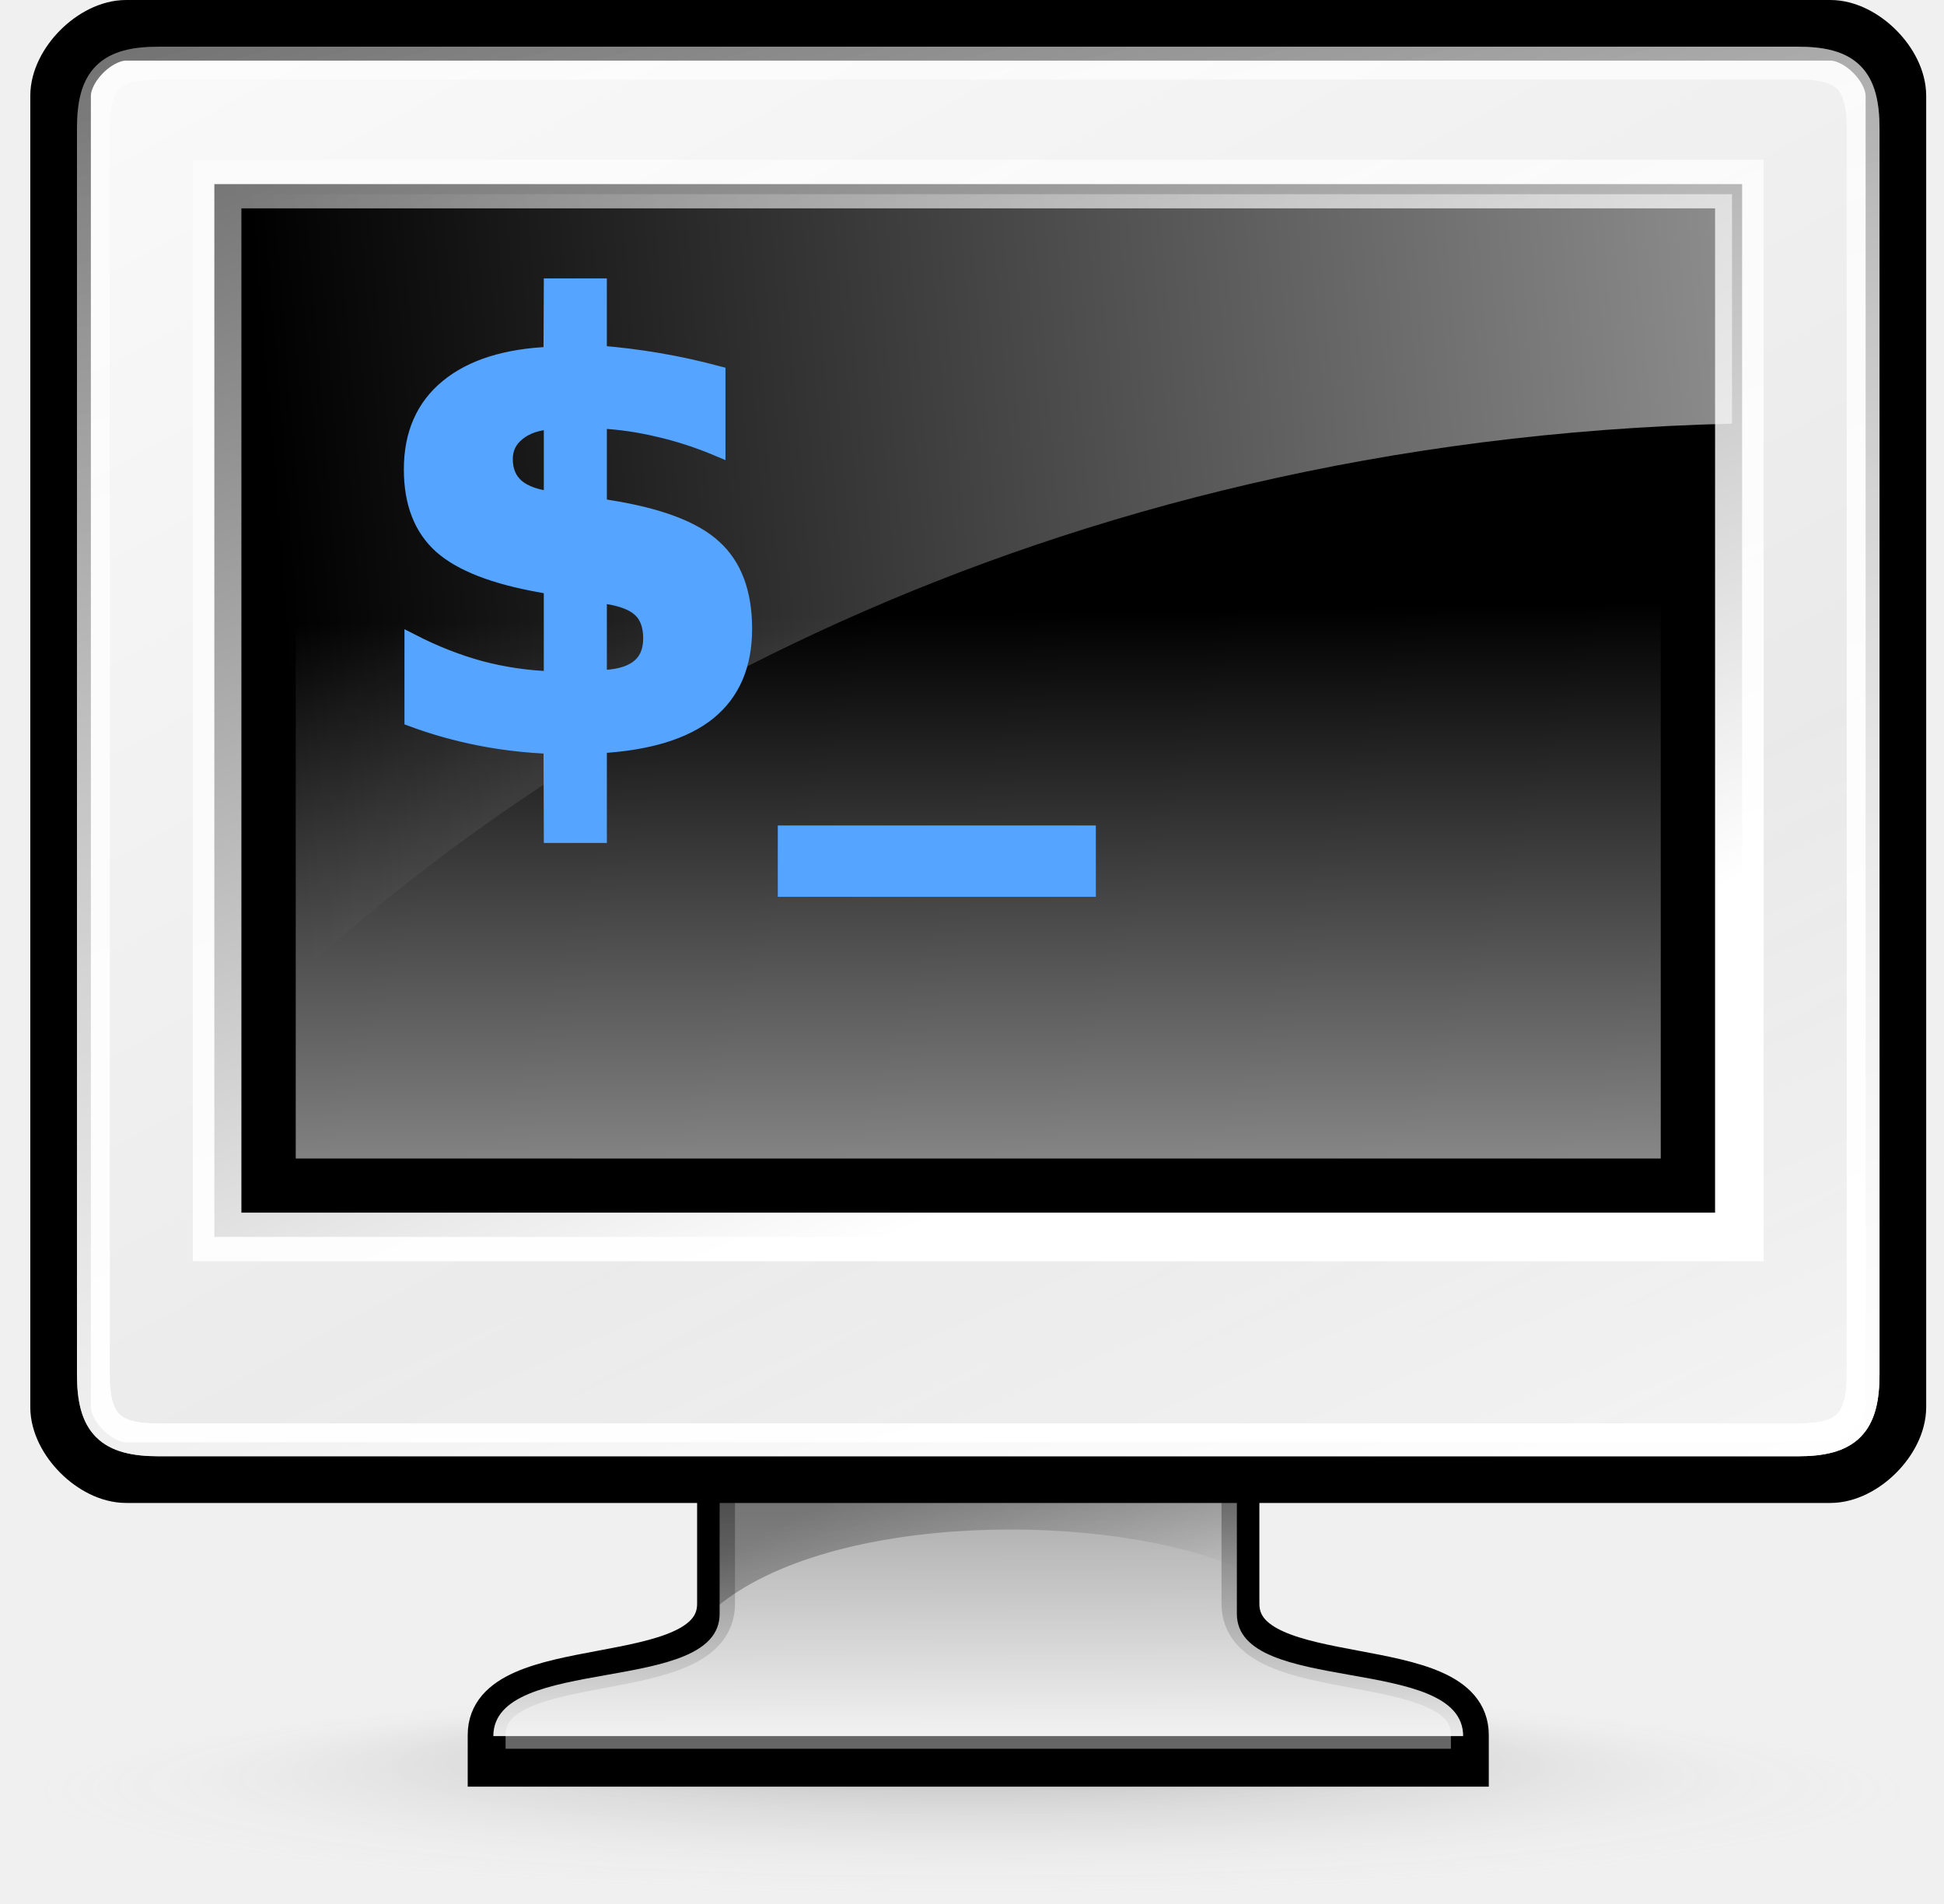
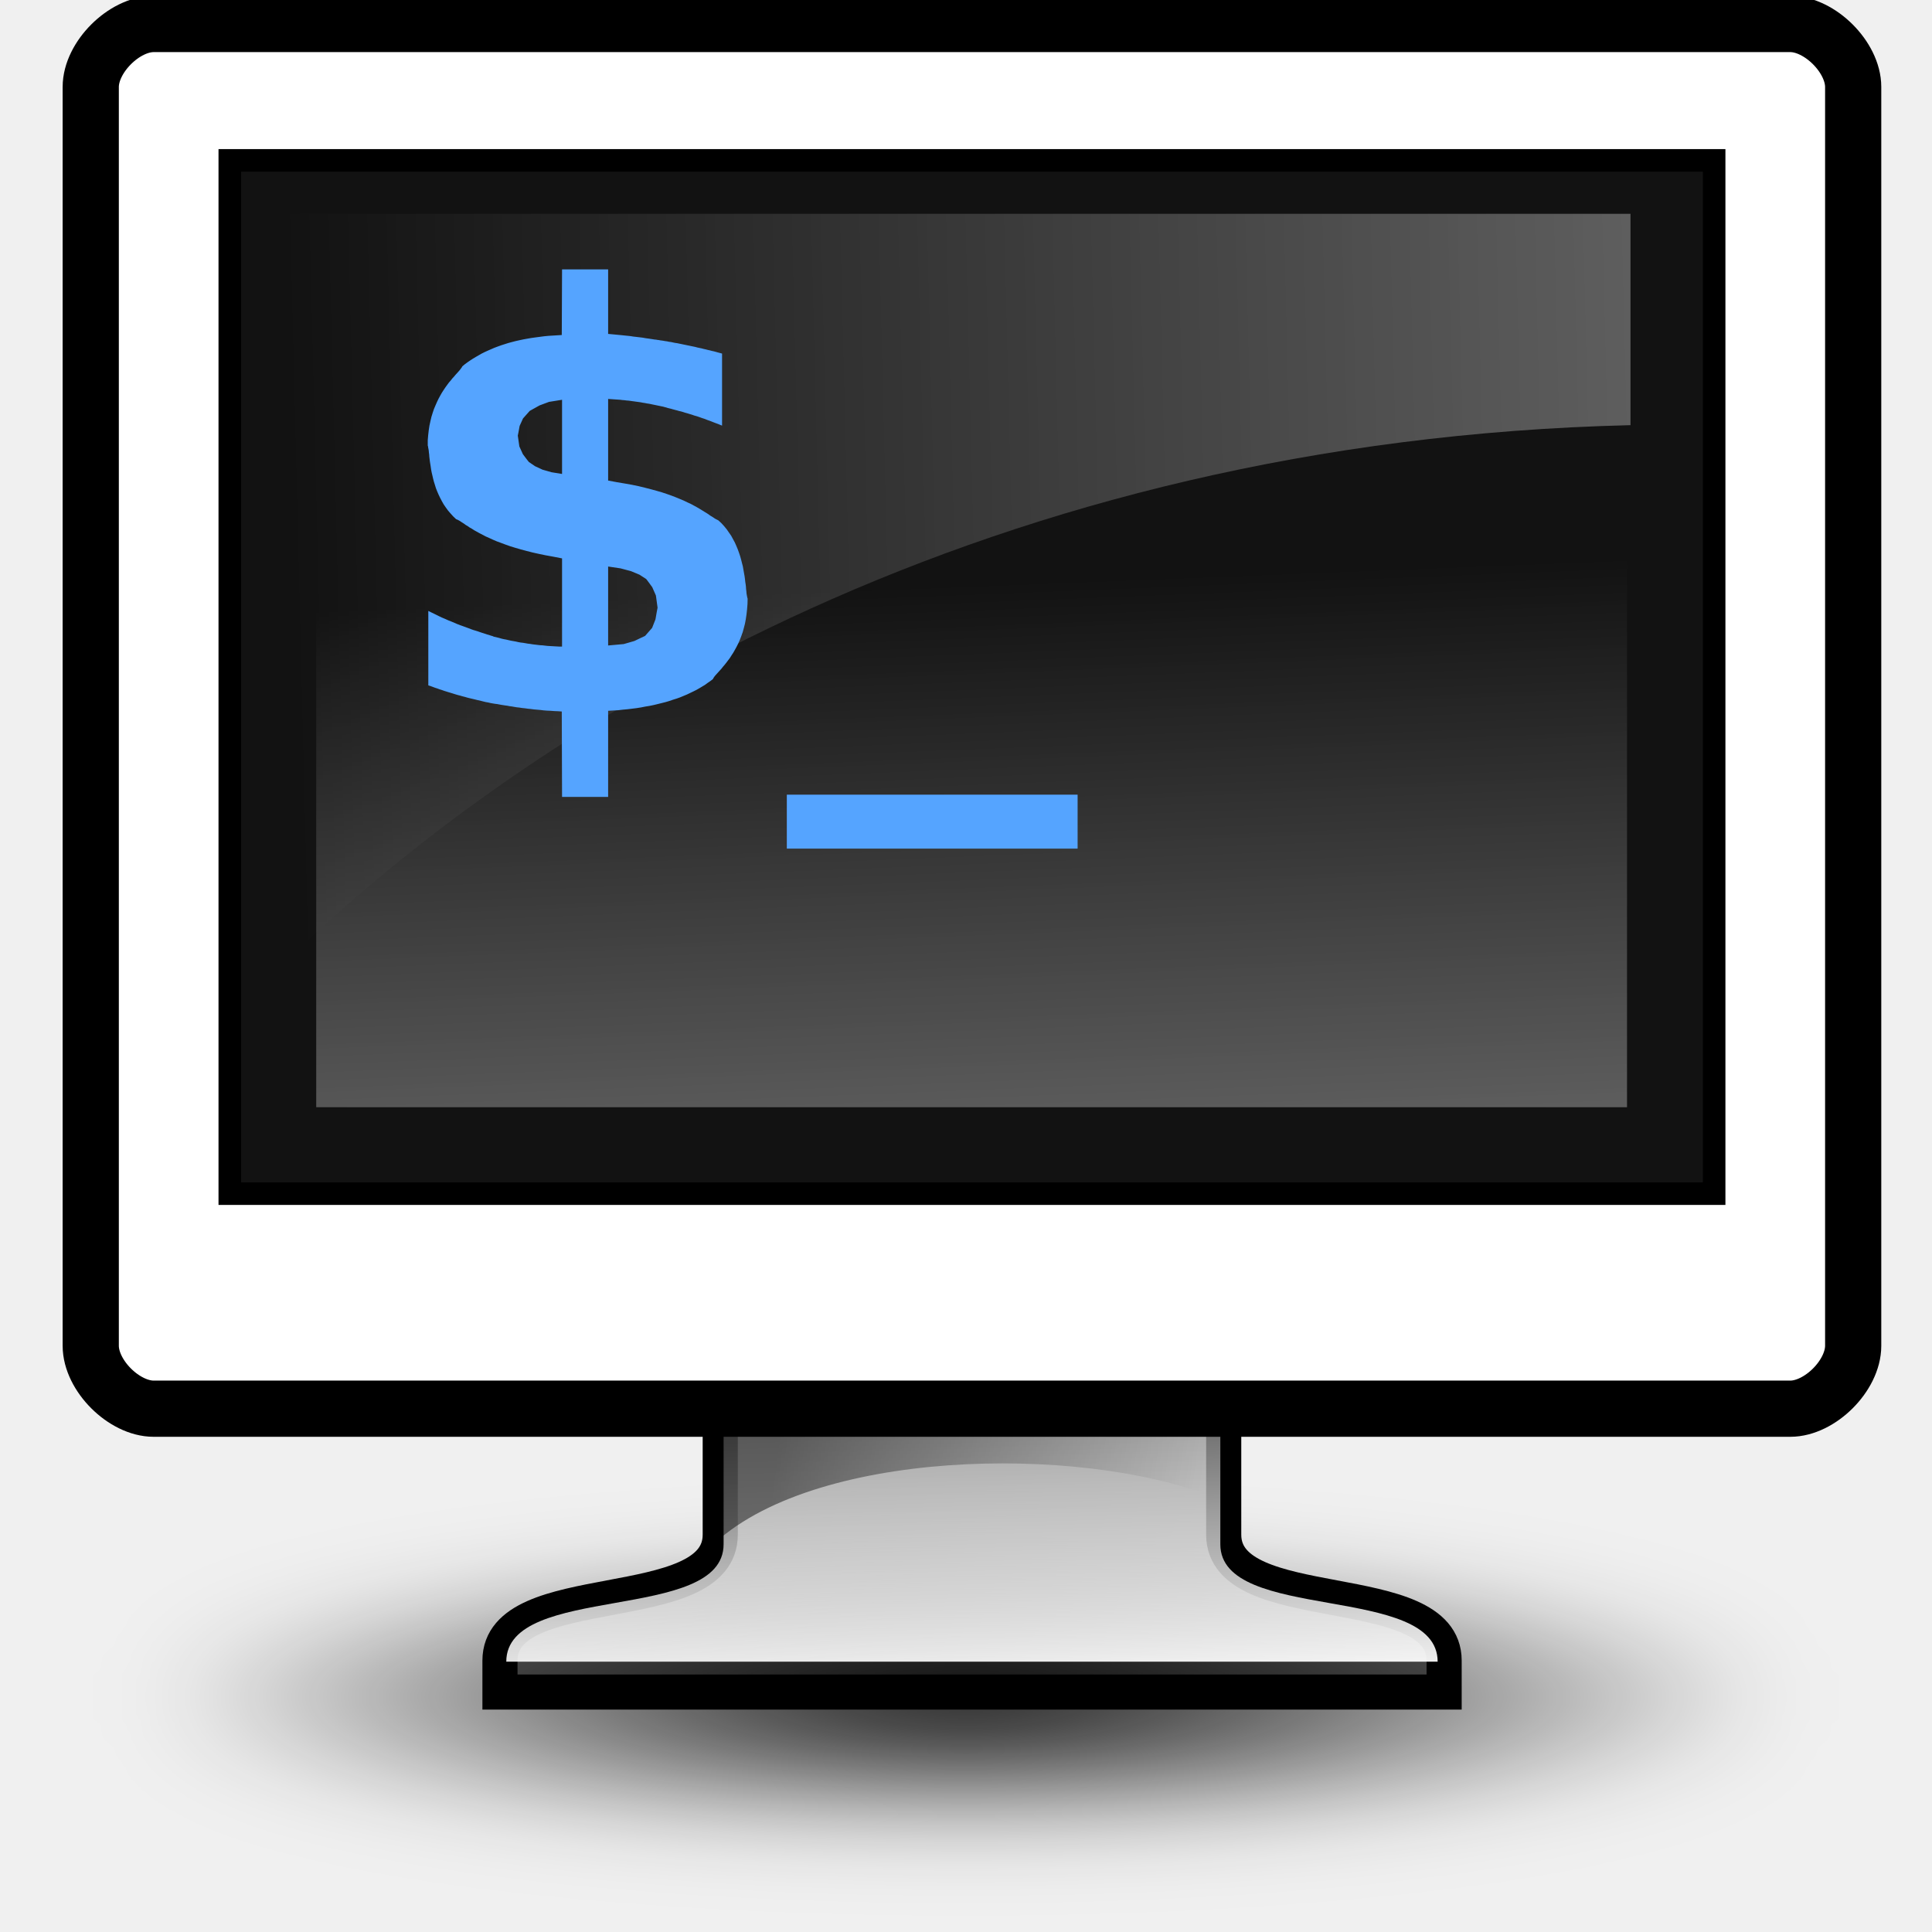
- <svg xmlns="http://www.w3.org/2000/svg" xmlns:xlink="http://www.w3.org/1999/xlink" version="1.0" x="00" y="00" width="128.354" height="125.633" id="Etiquette">
-   <defs id="Gradients">
-     <linearGradient id="linearGradient2341">
-       <stop style="stop-color:#ffffff;stop-opacity:0.157;" offset="0" id="stop2342" />
-       <stop style="stop-color:#ffffff;stop-opacity:1;" offset="1" id="stop2343" />
+ <svg xmlns="http://www.w3.org/2000/svg" xmlns:xlink="http://www.w3.org/1999/xlink" version="1.1" preserveAspectRatio="xMidYMid meet" viewBox="0 0 640 640" width="128" height="128" id="svg253">
+   <defs id="defs71">
+     <linearGradient id="linearGradient2134">
+       <stop style="stop-color:#000000;stop-opacity:1;" offset="0" id="stop2130" />
+       <stop style="stop-color:#000000;stop-opacity:0;" offset="1" id="stop2132" />
    </linearGradient>
-     <linearGradient xlink:href="#linearGradient2363" id="linearGradient3419" gradientUnits="userSpaceOnUse" gradientTransform="matrix(0.97891,0,0,0.76533,-4.655562,-10.98335)" x1="8.124" y1="-41.234" x2="81.071" y2="172.116" />
-     <linearGradient id="linearGradient2347">
-       <stop style="stop-color:#ffffff;stop-opacity:0;" offset="0" id="stop2348" />
-       <stop style="stop-color:#ffffff;stop-opacity:0.471;" offset="1" id="stop2349" />
+     <path d="m 132.89,122.56 c 0,4.11 -29.75,7.44 -66.45,7.44 C 29.75,130 0,126.67 0,122.56 c 0,-4.11 29.75,-7.44 66.44,-7.44 36.7,0 66.45,3.33 66.45,7.44 z" id="a5e2LuvcG" />
+     <radialGradient id="gradienta22eWXMZW" gradientUnits="userSpaceOnUse" cx="65.91" cy="117.91" r="4.68">
+       <stop style="stop-color: #000000;stop-opacity: 0.192" offset="0%" id="stop3" />
+       <stop style="stop-color: #000000;stop-opacity: 0.141" offset="34.211%" id="stop5" />
+       <stop style="stop-color: #ffffff;stop-opacity: 0" offset="100%" id="stop7" />
+     </radialGradient>
+     <path d="m 33.27,118.5 v 2.24 h 67.21 v -2.24 z" id="bkEGUvrKb" />
+     <linearGradient id="gradientapOm38mXm" gradientUnits="userSpaceOnUse" x1="33.27" y1="119.62" x2="100.48" y2="119.62">
+       <stop style="stop-color: #ffffff;stop-opacity: 0" offset="0%" id="stop11" />
+       <stop style="stop-color: #ffffff;stop-opacity: 1" offset="100%" id="stop13" />
    </linearGradient>
-     <linearGradient xlink:href="#linearGradient2347" id="linearGradient3415" gradientUnits="userSpaceOnUse" gradientTransform="matrix(1.043391,0,0,0.718032,-4.655562,-10.98335)" x1="89.696" y1="145.413" x2="89.696" y2="29.383" />
-     <linearGradient id="linearGradient2372">
-       <stop style="stop-color:#000000;stop-opacity:0.471;" offset="0" id="stop2373" />
-       <stop style="stop-color:#000000;stop-opacity:0;" offset="1" id="stop2374" />
+     <path d="m 48.95,100.57 c 0,5.38 0,8.37 0,8.97 0,6.02 -15.68,2.94 -15.68,8.96 0,0.15 0,0.89 0,2.24 h 67.21 c 0,-1.35 0,-2.09 0,-2.24 0,-6.02 -15.69,-2.94 -15.69,-8.96 0,-0.6 0,-3.59 0,-8.97 z" id="c1zZ2Sf0Hi" />
+     <path d="m 49.19,101.86 c 0,5.02 0,7.8 0,8.36 0,5.62 -15.47,2.74 -15.47,8.36 6.63,0 59.67,0 66.3,0 0,-5.62 -15.47,-2.74 -15.47,-8.36 0,-0.56 0,-3.34 0,-8.36 z" id="b1P55uX7H9" />
+     <linearGradient id="gradientb4xZ3cPKS4" gradientUnits="userSpaceOnUse" x1="73.55" y1="92.28" x2="74.33" y2="121.53">
+       <stop style="stop-color: #ffffff;stop-opacity: 0.157" offset="0%" id="stop18" />
+       <stop style="stop-color: #ffffff;stop-opacity: 1" offset="100%" id="stop20" />
    </linearGradient>
-     <linearGradient xlink:href="#linearGradient2372" id="linearGradient3413" gradientUnits="userSpaceOnUse" gradientTransform="matrix(2.138091,0,0,0.549583,-2e-5,-19.79842)" x1="23.875" y1="219.557" x2="37.456" y2="226.497" />
-     <linearGradient id="linearGradient2363">
-       <stop style="stop-color:#ffffff;stop-opacity:0;" offset="0" id="stop2364" />
-       <stop style="stop-color:#ffffff;stop-opacity:1;" offset="1" id="stop2365" />
+     <path d="m 48.95,100.57 c 0,5.53 0,8.6 0,9.22 7.84,-6.58 26.88,-6.58 35.84,-2.63 0,-0.44 0,-2.64 0,-6.59 z" id="c5iacGxfzN" />
+     <linearGradient id="gradientaaqJx69w7" gradientUnits="userSpaceOnUse" x1="52.85" y1="104.36" x2="82.92" y2="108.31">
+       <stop style="stop-color: #000000;stop-opacity: 0.471" offset="0%" id="stop24" />
+       <stop style="stop-color: #000000;stop-opacity: 0" offset="100%" id="stop26" />
    </linearGradient>
-     <linearGradient xlink:href="#linearGradient2363" id="linearGradient3412" gradientUnits="userSpaceOnUse" gradientTransform="matrix(4.740851,0,0,0.158028,-4.655562,-10.98335)" x1="7.759" y1="801.044" x2="21.452" y2="801.044" />
-     <linearGradient id="linearGradient3057">
-       <stop style="stop-color:#000000;stop-opacity:0.192;" offset="0" id="stop3058" />
-       <stop style="stop-color:#000000;stop-opacity:0.141;" offset="0.342" id="stop3059" />
-       <stop style="stop-color:#ffffff;stop-opacity:0;" offset="1" id="stop3060" />
+     <path d="m 49.56,98.32 c -0.21,3.11 0.44,9.22 -0.31,12.24 -0.9,2.89 -4.51,2.95 -6.96,3.8 -2.54,0.74 -5.39,1.16 -7.57,2.63 -1.33,1.21 -0.57,1.88 1.18,1.71 6.39,-0.03 57.56,-0.26 63.96,-0.29 0.45,-2.63 -1.87,-2.79 -4.29,-2.98 -3.17,-0.87 -6.53,-1.5 -9.47,-2.89 -2.87,-1.83 -1.65,-5.64 -1.93,-8.46 -0.02,-0.76 0.09,-4.52 -0.08,-5.14 -0.18,-0.62 -0.64,-0.96 -1.82,-0.62 -10.9,0 -21.8,0 -32.71,0 z" id="a1aYRAV4Rx" />
+     <path d="M 16.46,14.32 H 117.28 V 82.65 H 16.46 Z" id="hayWWTR2Z" />
+     <path d="M 4.14,6.48 C 4.14,4.37 6.51,2 8.62,2 c 11.65,0 104.85,0 116.5,0 2.11,0 4.48,2.37 4.48,4.48 0,8.96 0,80.65 0,89.61 0,2.12 -2.37,4.48 -4.48,4.48 -11.65,0 -104.85,0 -116.5,0 -2.11,0 -4.48,-2.36 -4.48,-4.48 0,-17.92 0,-71.69 0,-89.61 z" id="a2am4x5nNL" />
+     <path d="M 15.34,13.2 H 118.4 V 83.77 H 15.34 Z" id="e4rSHiEVzX" />
+     <linearGradient id="gradientb1mOwlRY6s" gradientUnits="userSpaceOnUse" x1="92.08" y1="96.66" x2="92.08" y2="10.4">
+       <stop style="stop-color: #ffffff;stop-opacity: 0" offset="0%" id="stop33" />
+       <stop style="stop-color: #ffffff;stop-opacity: 0.471" offset="100%" id="stop35" />
    </linearGradient>
-     <radialGradient xlink:href="#linearGradient3057" id="radialGradient3411" gradientUnits="userSpaceOnUse" gradientTransform="matrix(2.766151,0,0,0.3097929,-13.31979,-10.37569)" cx="28.016" cy="415.831" fx="27.829" fy="401.331" r="23.201" />
-     <linearGradient id="linearGradient2386">
-       <stop style="stop-color:#ffffff;stop-opacity:1;" offset="0" id="stop2387" />
-       <stop style="stop-color:#46a046;stop-opacity:1;" offset="0.5" id="stop2414" />
-       <stop style="stop-color:#267726;stop-opacity:1;" offset="1" id="stop2388" />
+     <path d="M 4.14,6.48 C 4.14,4.37 6.51,2 8.62,2 c 11.65,0 104.85,0 116.5,0 2.11,0 4.48,2.37 4.48,4.48 0,8.96 0,80.65 0,89.61 0,2.12 -2.37,4.48 -4.48,4.48 -11.65,0 -104.85,0 -116.5,0 -2.11,0 -4.48,-2.36 -4.48,-4.48 0,-17.92 0,-71.69 0,-89.61 z" id="a2y24qgrvU" />
+     <linearGradient id="gradientg6Swyrb7T2" gradientUnits="userSpaceOnUse" x1="-8.96" y1="-22.99" x2="126.84" y2="131.12">
+       <stop style="stop-color: #ffffff;stop-opacity: 1" offset="0%" id="stop39" />
+       <stop style="stop-color: #ffffff;stop-opacity: 0" offset="100%" id="stop41" />
    </linearGradient>
-     <linearGradient id="linearGradient1958">
-       <stop style="stop-color:#000000;stop-opacity:0.196;" offset="0" id="stop1959" />
-       <stop style="stop-color:#000000;stop-opacity:0;" offset="1" id="stop1960" />
+     <path d="M 15.34,13.2 H 118.4 V 83.77 H 15.34 Z" id="c2bleBh05" />
+     <path d="M 4.14,6.48 C 4.14,4.37 6.51,2 8.62,2 c 11.65,0 104.85,0 116.5,0 2.11,0 4.48,2.37 4.48,4.48 0,8.96 0,80.65 0,89.61 0,2.12 -2.37,4.48 -4.48,4.48 -11.65,0 -104.85,0 -116.5,0 -2.11,0 -4.48,-2.36 -4.48,-4.48 0,-17.92 0,-71.69 0,-89.61 z" id="aiotUrVLO" />
+     <linearGradient id="gradientb576t3zeGf" gradientUnits="userSpaceOnUse" x1="139.25" y1="124.18" x2="94.44" y2="61.7">
+       <stop style="stop-color: #ffffff;stop-opacity: 1" offset="0%" id="stop46" />
+       <stop style="stop-color: #ffffff;stop-opacity: 0" offset="100%" id="stop48" />
    </linearGradient>
-     <linearGradient id="TransparentWhite">
-       <stop style="stop-color:#ffffff;stop-opacity:0;" offset="0" id="stopwhitefull" />
-       <stop style="stop-color:#ffffff;stop-opacity:1;" offset="1" id="stopwhitetransparent" />
+     <path d="M 15.34,13.2 H 118.4 V 83.77 H 15.34 Z" id="e1NYs5iMNr" />
+     <path d="M 14.84,12.51 H 118.9 V 84.46 H 14.84 Z" id="a1fEbnJ5Nt" />
+     <path d="m 6.38,8.72 c 0,-3.36 1.12,-4.48 4.48,-4.48 11.2,0 100.82,0 112.02,0 3.36,0 4.48,1.12 4.48,4.48 0,8.51 0,76.62 0,85.13 0,3.36 -1.12,4.48 -4.48,4.48 -11.2,0 -100.82,0 -112.02,0 -3.36,0 -4.48,-1.12 -4.48,-4.48 0,-17.02 0,-68.1 0,-85.13 z" id="a3dxp4GTM" />
+     <path d="M 15.34,13.2 H 118.4 c 0,9.41 0,14.64 0,15.68 C 71.35,30 36.63,50.17 16.46,70.33 16.31,62.71 15.94,43.67 15.34,13.2 Z" id="f1OPMdz0fr" />
+     <linearGradient id="gradientc3DJ1zZWTY" gradientUnits="userSpaceOnUse" x1="18.67" y1="34.73" x2="201.93" y2="30.17">
+       <stop style="stop-color: #ffffff;stop-opacity: 0" offset="0%" id="stop55" />
+       <stop style="stop-color: #ffffff;stop-opacity: 1" offset="100%" id="stop57" />
    </linearGradient>
-     <linearGradient id="WhiteTransparent">
-       <stop style="stop-color:#ffffff;stop-opacity:1;" offset="0" id="stopWhiteFull" />
-       <stop style="stop-color:#ffffff;stop-opacity:0;" offset="1" id="stopWhiteTransparent" />
+     <path d="m 20.22,17.87 h 93.31 V 79.11 H 20.22 Z" id="b2bDlyq6gJ" />
+     <linearGradient id="gradienta1987rokFl" gradientUnits="userSpaceOnUse" x1="73.2" y1="113.61" x2="70.35" y2="41.79">
+       <stop style="stop-color: #ffffff;stop-opacity: 1" offset="0%" id="stop61" />
+       <stop style="stop-color: #ffffff;stop-opacity: 0" offset="100%" id="stop63" />
    </linearGradient>
-     <linearGradient xlink:href="#linearGradient2341" id="linearGradient1297" gradientUnits="userSpaceOnUse" gradientTransform="matrix(1.910124,0,0,0.481661,0.879401,5.576872)" x1="36.733" y1="173.605" x2="37.127" y2="232.27" />
-     <linearGradient xlink:href="#TransparentWhite" id="linearGradient1935" gradientTransform="matrix(1.343102,0,0,0.744545,-2e-5,-2.366496)" x1="13.424" y1="48.322" x2="145.211" y2="42.415" gradientUnits="userSpaceOnUse" />
-     <linearGradient xlink:href="#WhiteTransparent" id="linearGradient1939" gradientTransform="matrix(1.128152,0,0,0.886405,-2e-5,-2.366496)" x1="-7.668" y1="-22.305" x2="108.598" y2="145.622" gradientUnits="userSpaceOnUse" />
-     <linearGradient xlink:href="#WhiteTransparent" id="linearGradient1943" gradientTransform="matrix(1.202561,0,0,0.831558,-2e-5,-2.366496)" x1="70.46" y1="87.961" x2="-17.925" y2="-56.904" gradientUnits="userSpaceOnUse" />
-     <linearGradient xlink:href="#WhiteTransparent" id="linearGradient1945" gradientUnits="userSpaceOnUse" gradientTransform="matrix(1.128152,0,0,0.886405,-2e-5,-2.366496)" x1="119.221" y1="138.057" x2="80.859" y2="69.979" />
-     <linearGradient xlink:href="#WhiteTransparent" id="linearGradient1954" gradientTransform="matrix(1.12626,0,0,0.739153,4.392197,2.894327)" x1="58.873" y1="144.631" x2="56.428" y2="50.784" gradientUnits="userSpaceOnUse" />
-     <linearGradient xlink:href="#linearGradient2363" id="linearGradient68" gradientUnits="userSpaceOnUse" gradientTransform="matrix(0.97891,0,0,0.76533,-4.655562,-10.98335)" x1="8.124" y1="-41.234" x2="81.071" y2="172.116" />
+     <path d="m 33.09,10.34 c -3.67,-1.91 -5.69,-1.2 -5.15,0.74 0.54,1.94 14.09,24.16 13.98,38.39 -0.12,14.24 -14.28,42.84 -14.77,44.77 -0.49,1.93 1.26,2.39 5.52,0.17 7.53,-3.9 67.74,-35.14 75.27,-39.04 4,-2.08 4.15,-3.97 0.05,-6.1 0,0 -67.41,-35.04 -74.9,-38.93 z" id="b5ZxraomlC" />
+     <path d="m 33.09,10.34 c -3.67,-1.91 -5.69,-1.2 -5.15,0.74 0.54,1.94 14.09,24.16 13.98,38.39 -0.12,14.24 -14.28,42.84 -14.77,44.77 -0.49,1.93 1.26,2.39 5.52,0.17 7.53,-3.9 67.74,-35.14 75.27,-39.04 4,-2.08 4.15,-3.97 0.05,-6.1 0,0 -67.41,-35.04 -74.9,-38.93 z" id="b4ARoLZB2L" />
+     <path d="m 41.18,24.08 0.21,0.02 0.21,0.02 0.21,0.02 0.2,0.02 0.19,0.02 0.2,0.02 0.18,0.02 0.18,0.03 0.18,0.02 0.17,0.02 0.17,0.02 0.16,0.02 0.16,0.03 0.14,0.02 0.15,0.02 0.13,0.02 0.13,0.02 0.12,0.02 0.12,0.01 0.1,0.02 0.1,0.01 0.09,0.02 0.09,0.01 0.07,0.01 0.07,0.01 0.05,0.01 0.05,0.01 0.15,0.02 0.14,0.03 0.15,0.02 0.14,0.03 0.14,0.03 0.15,0.02 0.14,0.03 0.15,0.03 0.14,0.03 0.15,0.03 0.14,0.03 0.15,0.03 0.14,0.03 0.15,0.03 0.14,0.03 0.15,0.04 0.14,0.03 0.15,0.03 0.15,0.04 0.14,0.03 0.15,0.04 0.14,0.03 0.15,0.04 0.14,0.03 0.15,0.04 0.14,0.04 0.15,0.04 0.15,0.04 v 5.13 L 48.86,30.5 48.65,30.42 48.44,30.34 48.24,30.26 48.04,30.19 47.84,30.11 47.65,30.05 47.46,29.98 47.28,29.92 47.1,29.87 46.93,29.81 46.76,29.76 46.6,29.71 46.45,29.67 46.3,29.62 46.16,29.58 46.02,29.55 45.89,29.51 45.77,29.48 45.66,29.45 45.55,29.42 45.45,29.39 45.36,29.37 45.28,29.35 45.2,29.33 45.14,29.31 45.08,29.29 45.03,29.28 44.89,29.24 44.74,29.21 44.6,29.18 44.45,29.15 44.31,29.12 44.16,29.09 44.02,29.06 43.87,29.03 43.73,29.01 43.58,28.98 43.44,28.96 43.29,28.93 43.15,28.91 43,28.89 42.86,28.87 42.71,28.85 42.57,28.83 42.42,28.81 42.28,28.8 42.13,28.78 41.99,28.77 41.84,28.75 41.7,28.74 41.55,28.73 41.4,28.72 41.26,28.71 41.11,28.7 40.97,28.69 v 5.81 l 0.64,0.12 0.54,0.09 0.51,0.09 0.48,0.1 0.45,0.11 0.43,0.11 0.4,0.11 0.38,0.11 0.36,0.12 0.34,0.12 0.31,0.12 0.29,0.12 0.28,0.12 0.25,0.12 0.24,0.11 0.22,0.12 0.2,0.11 0.19,0.11 0.18,0.11 0.16,0.1 0.15,0.09 0.14,0.09 0.12,0.09 0.12,0.07 0.11,0.07 0.1,0.07 0.09,0.05 0.08,0.04 0.08,0.04 0.22,0.2 0.2,0.22 0.18,0.22 0.16,0.23 0.16,0.23 0.13,0.24 0.13,0.24 0.11,0.25 0.1,0.24 0.09,0.25 0.08,0.24 0.07,0.25 0.06,0.24 0.06,0.23 0.04,0.23 0.04,0.23 0.04,0.22 0.03,0.21 0.02,0.2 0.03,0.19 0.02,0.17 0.01,0.17 0.02,0.15 0.01,0.14 0.02,0.12 0.02,0.11 0.02,0.09 0.02,0.07 -0.01,0.39 -0.03,0.37 -0.04,0.36 -0.05,0.34 -0.06,0.32 -0.08,0.31 -0.08,0.29 -0.1,0.28 -0.1,0.26 -0.11,0.25 -0.12,0.24 -0.12,0.22 -0.12,0.21 -0.13,0.2 -0.12,0.19 -0.13,0.17 -0.12,0.16 -0.12,0.15 -0.12,0.14 -0.11,0.14 -0.11,0.12 -0.1,0.11 -0.09,0.1 -0.09,0.1 -0.07,0.08 -0.06,0.08 -0.05,0.08 -0.03,0.06 -0.18,0.14 -0.19,0.13 -0.19,0.14 -0.2,0.12 -0.2,0.12 -0.21,0.12 -0.22,0.11 -0.23,0.11 -0.23,0.11 -0.24,0.1 -0.24,0.1 -0.25,0.09 -0.26,0.08 -0.26,0.09 -0.27,0.08 -0.28,0.07 -0.28,0.07 -0.29,0.07 -0.29,0.06 -0.31,0.05 -0.3,0.06 -0.32,0.05 -0.32,0.04 -0.33,0.04 -0.33,0.03 -0.34,0.04 -0.35,0.02 -0.35,0.02 v 6.13 H 37.69 L 37.67,50.94 37.4,50.92 37.14,50.91 36.88,50.89 36.63,50.88 36.38,50.86 36.14,50.83 35.91,50.81 35.68,50.79 35.46,50.76 35.25,50.74 35.04,50.71 34.84,50.69 34.65,50.66 34.46,50.64 34.28,50.61 34.11,50.58 33.95,50.56 33.8,50.53 33.65,50.51 33.52,50.49 33.39,50.47 33.28,50.45 33.17,50.43 33.07,50.41 32.98,50.4 32.9,50.39 32.84,50.38 32.78,50.37 32.61,50.34 32.44,50.3 32.27,50.27 32.1,50.23 31.94,50.19 31.77,50.15 31.6,50.11 31.44,50.07 31.27,50.03 31.1,49.99 30.94,49.95 30.77,49.9 30.61,49.86 30.44,49.81 30.28,49.77 30.11,49.72 29.95,49.67 29.79,49.62 29.62,49.57 29.46,49.52 29.3,49.47 29.13,49.41 28.97,49.36 28.81,49.3 28.65,49.25 28.49,49.19 28.33,49.13 28.17,49.08 v -5.3 l 0.24,0.12 0.25,0.12 0.24,0.12 0.23,0.11 0.24,0.1 0.22,0.1 0.23,0.09 0.21,0.09 0.21,0.09 0.21,0.08 0.2,0.07 0.19,0.07 0.19,0.07 0.18,0.07 0.17,0.06 0.17,0.05 0.16,0.05 0.14,0.05 0.15,0.05 0.13,0.04 0.12,0.04 0.12,0.04 0.11,0.03 0.09,0.03 0.09,0.03 0.08,0.02 0.06,0.03 0.06,0.02 0.17,0.04 0.17,0.04 0.17,0.05 0.17,0.04 0.17,0.03 0.17,0.04 0.18,0.04 0.17,0.03 0.17,0.03 0.17,0.04 0.17,0.03 0.17,0.02 0.18,0.03 0.17,0.03 0.17,0.02 0.18,0.03 0.17,0.02 0.17,0.02 0.17,0.02 0.18,0.01 0.17,0.02 0.18,0.02 0.17,0.01 0.17,0.01 0.18,0.01 0.17,0.01 0.18,0.01 h 0.17 v -6.28 l -0.67,-0.13 -0.5,-0.09 -0.48,-0.1 -0.45,-0.1 -0.43,-0.11 -0.41,-0.11 -0.38,-0.11 -0.36,-0.11 -0.34,-0.12 -0.32,-0.12 -0.3,-0.11 -0.28,-0.12 -0.26,-0.12 -0.25,-0.11 -0.23,-0.12 -0.21,-0.11 -0.2,-0.11 -0.18,-0.1 -0.17,-0.11 -0.16,-0.09 -0.14,-0.1 L 30.83,37.66 30.71,37.57 30.6,37.5 30.49,37.43 30.4,37.37 30.31,37.32 30.23,37.28 30.15,37.25 29.94,37.05 29.75,36.84 29.57,36.63 29.41,36.41 29.26,36.19 29.13,35.96 29.01,35.73 28.9,35.5 28.8,35.27 28.71,35.04 28.64,34.81 28.57,34.59 28.51,34.36 28.46,34.14 28.41,33.93 28.37,33.72 28.34,33.51 28.31,33.32 28.28,33.13 28.26,32.96 28.24,32.79 28.23,32.64 28.21,32.5 28.2,32.37 28.18,32.25 28.16,32.16 28.15,32.07 28.13,32.01 v -0.38 l 0.03,-0.36 0.04,-0.35 0.05,-0.33 0.07,-0.32 0.07,-0.3 0.09,-0.29 0.09,-0.27 0.11,-0.26 0.11,-0.25 0.11,-0.23 0.12,-0.22 0.12,-0.21 0.13,-0.2 0.12,-0.18 0.13,-0.18 0.12,-0.16 0.13,-0.15 0.11,-0.14 0.12,-0.13 0.1,-0.12 0.1,-0.11 0.1,-0.11 0.08,-0.09 0.07,-0.09 0.06,-0.08 0.05,-0.07 0.03,-0.06 0.18,-0.15 0.19,-0.14 0.19,-0.13 0.2,-0.13 0.2,-0.12 0.21,-0.12 0.21,-0.12 0.22,-0.11 0.22,-0.1 0.23,-0.1 0.23,-0.1 0.24,-0.09 0.25,-0.09 0.25,-0.08 0.25,-0.08 0.26,-0.07 0.27,-0.07 0.27,-0.06 0.28,-0.06 0.28,-0.05 0.29,-0.05 0.29,-0.04 0.3,-0.04 0.3,-0.04 0.31,-0.03 0.32,-0.02 0.32,-0.02 0.32,-0.02 0.02,-4.67 h 3.28 v 4.59 z m 0.9,22.06 0.76,-0.22 0.48,-0.23 0.28,-0.13 0.5,-0.57 0.24,-0.61 0.09,-0.52 0.06,-0.31 -0.12,-0.87 -0.26,-0.59 -0.27,-0.37 -0.16,-0.21 -0.48,-0.31 -0.6,-0.25 -0.75,-0.2 -0.88,-0.13 v 5.62 z m -5.99,-16.99 -0.45,0.25 -0.25,0.14 -0.48,0.54 -0.24,0.53 -0.08,0.44 -0.05,0.25 0.11,0.77 0.25,0.55 0.27,0.36 0.16,0.2 0.44,0.3 0.54,0.25 0.64,0.18 0.74,0.12 v -5.28 l -0.93,0.15 z" id="c1tI57IxkP" />
+     <path d="M 74.39,56.86 V 60.7 H 53.69 V 56.86 Z" id="d5jEXPkgL" />
+     <path d="m 6.38,8.72 c 0,-3.36 1.12,-4.48 4.48,-4.48 11.2,0 100.82,0 112.02,0 3.36,0 4.48,1.12 4.48,4.48 0,8.51 0,76.62 0,85.13 0,3.36 -1.12,4.48 -4.48,4.48 -11.2,0 -100.82,0 -112.02,0 -3.36,0 -4.48,-1.12 -4.48,-4.48 0,-17.02 0,-68.1 0,-85.13 z" id="a4Xzqr7X5" />
+     <radialGradient xlink:href="#linearGradient2134" id="radialGradient2136" cx="320" cy="550.496" fx="320" fy="550.496" r="280" gradientTransform="matrix(0.9999292,0,0,0.1791001,500.0227,469.6989)" gradientUnits="userSpaceOnUse" />
+     <filter style="color-interpolation-filters:sRGB" id="filter2154" x="-0.069" width="1.138" y="-0.465" height="1.93">
+       <feGaussianBlur stdDeviation="15.5" id="feGaussianBlur2156" />
+     </filter>
  </defs>
-   <ellipse style="fill:url(#radialGradient3411);fill-opacity:1;stroke:none;stroke-width:3.471;stroke-linecap:round;stroke-linejoin:round;stroke-miterlimit:4;stroke-dashoffset:0;stroke-opacity:1" id="path3396" cx="64.177" cy="118.446" rx="64.177" ry="7.187" />
-   <path style="fill:url(#linearGradient3412);fill-opacity:1;fill-rule:evenodd;stroke:none;stroke-width:1pt;stroke-linecap:butt;stroke-linejoin:miter;stroke-opacity:1" d="m 32.131,114.522 v 2.164 h 64.917 v -2.164 z" id="path3397" />
-   <path style="fill:#666666;fill-opacity:1;fill-rule:evenodd;stroke:#000000;stroke-width:2.5;stroke-linecap:butt;stroke-linejoin:miter;stroke-miterlimit:4;stroke-dasharray:none;stroke-opacity:1" d="m 47.278,97.211 v 8.656 c 0,5.815 -15.147,2.84 -15.147,8.656 v 2.164 h 64.917 v -2.164 c 0,-5.815 -15.147,-2.84 -15.147,-8.656 v -8.656 z" id="path3398" />
-   <path style="fill:url(#linearGradient1297);fill-opacity:1;fill-rule:evenodd;stroke:none;stroke-width:1pt;stroke-linecap:butt;stroke-linejoin:miter;stroke-opacity:1" d="m 47.514,98.456 v 8.073 c 0,5.424 -14.941,2.649 -14.941,8.073 h 64.033 c 0,-5.424 -14.941,-2.649 -14.941,-8.073 v -8.073 z" id="path3410" />
-   <path style="opacity:0.679;fill:url(#linearGradient3413);fill-opacity:1;fill-rule:evenodd;stroke:none;stroke-width:1pt;stroke-linecap:butt;stroke-linejoin:miter;stroke-opacity:1" d="m 47.278,97.211 v 8.899 c 7.574,-6.357 25.967,-6.357 34.622,-2.543 v -6.357 z" id="path3399" />
-   <path style="fill:none;fill-opacity:1;fill-rule:evenodd;stroke:none;stroke-width:0.866pt;stroke-linecap:butt;stroke-linejoin:miter;stroke-opacity:1" d="m 79.466,95.036 c -10.531,0 -21.062,0 -31.593,0 -0.208,2.998 0.417,8.908 -0.307,11.819 -0.867,2.795 -4.354,2.848 -6.716,3.669 -2.452,0.714 -5.208,1.125 -7.319,2.544 -1.283,1.163 -0.544,1.812 1.141,1.646 l 61.781,-0.275 c 0.434,-2.539 -1.81,-2.697 -4.149,-2.878 -3.055,-0.837 -6.307,-1.452 -9.145,-2.793 -2.772,-1.762 -1.594,-5.446 -1.859,-8.175 -0.021,-0.727 0.086,-4.361 -0.084,-4.96 -0.17,-0.599 -0.618,-0.932 -1.75,-0.597 z" id="path3400" />
-   <path style="fill:none;fill-opacity:1;fill-rule:evenodd;stroke:#ffffff;stroke-width:0.866pt;stroke-linecap:butt;stroke-linejoin:miter;stroke-opacity:0.184" d="M 15.901,13.901 H 113.277 V 79.9 H 15.901 Z" id="path3401" />
-   <path style="fill:#dddddd;fill-opacity:1;fill-rule:evenodd;stroke:#000000;stroke-width:1.25;stroke-linecap:butt;stroke-linejoin:miter;stroke-miterlimit:4;stroke-dasharray:none;stroke-opacity:0.296" d="M 4,6.328 C 4,4.288 6.288,2 8.328,2 H 120.85 c 2.04,0 4.328,2.288 4.328,4.328 V 92.883 c 0,2.04 -2.288,4.328 -4.328,4.328 H 8.328 c -2.04,0 -4.328,-2.288 -4.328,-4.328 z" id="path3402" />
-   <path style="fill:url(#linearGradient3415);fill-opacity:1;fill-rule:evenodd;stroke:#000000;stroke-width:0.866pt;stroke-linecap:butt;stroke-linejoin:miter;stroke-opacity:0.336" d="m 14.819,12.819 h 99.539 V 80.982 H 14.819 Z" id="path3403" />
-   <path style="fill:url(#linearGradient1939);fill-opacity:1;fill-rule:evenodd;stroke:none;stroke-width:1pt;stroke-linecap:butt;stroke-linejoin:miter;stroke-opacity:1" d="M 4,6.328 C 4,4.288 6.288,2 8.328,2 H 120.85 c 2.04,0 4.328,2.288 4.328,4.328 V 92.883 c 0,2.04 -2.288,4.328 -4.328,4.328 H 8.328 c -2.04,0 -4.328,-2.288 -4.328,-4.328 z" id="path3404" />
-   <path style="fill:#314e6c;fill-opacity:0.836;fill-rule:evenodd;stroke:#000000;stroke-width:0.866pt;stroke-linecap:butt;stroke-linejoin:miter;stroke-opacity:1" d="m 14.819,12.819 h 99.539 V 80.982 H 14.819 Z" id="path3405" />
-   <path style="opacity:1;fill:url(#linearGradient1945);fill-opacity:1;fill-rule:evenodd;stroke:#000000;stroke-width:4;stroke-linecap:butt;stroke-linejoin:miter;stroke-miterlimit:4;stroke-dasharray:none;stroke-opacity:1" d="M 4,6.328 C 4,4.288 6.288,2 8.328,2 H 120.85 c 2.04,0 4.328,2.288 4.328,4.328 V 92.883 c 0,2.04 -2.288,4.328 -4.328,4.328 H 8.328 c -2.04,0 -4.328,-2.288 -4.328,-4.328 z" id="path1944" />
-   <path style="fill:#000000;fill-opacity:1;fill-rule:evenodd;stroke:#000000;stroke-width:1pt;stroke-linecap:butt;stroke-linejoin:miter;stroke-opacity:1" d="m 14.819,12.819 h 99.539 V 80.982 H 14.819 Z" id="path3406" />
-   <path style="fill:none;fill-opacity:1;fill-rule:evenodd;stroke:url(#linearGradient1943);stroke-width:3.208;stroke-linecap:butt;stroke-linejoin:miter;stroke-miterlimit:4;stroke-opacity:1" d="M 14.335,12.15 H 114.843 V 81.651 H 14.335 Z" id="path3407" />
-   <path style="fill:none;fill-opacity:0.75;fill-rule:evenodd;stroke:url(#linearGradient68);stroke-width:2.164;stroke-linecap:butt;stroke-linejoin:miter;stroke-miterlimit:4;stroke-opacity:1" d="m 6.164,8.492 c 0,-3.246 1.082,-4.328 4.328,-4.328 H 118.686 c 3.246,0 4.328,1.082 4.328,4.328 V 90.72 c 0,3.246 -1.082,4.328 -4.328,4.328 H 10.492 c -3.246,0 -4.328,-1.082 -4.328,-4.328 z" id="path3408" />
-   <path style="fill:url(#linearGradient1935);fill-opacity:1;fill-rule:evenodd;stroke:none;stroke-width:1pt;stroke-linecap:butt;stroke-linejoin:miter;stroke-opacity:1" d="m 14.819,12.819 h 99.539 V 27.967 C 68.917,29.049 35.376,48.524 15.901,67.999 Z" id="path3409" />
-   <path style="fill:url(#linearGradient1954);fill-opacity:1;fill-rule:evenodd;stroke:none;stroke-width:1pt;stroke-linecap:butt;stroke-linejoin:miter;stroke-opacity:1" d="M 19.526,17.326 H 109.652 V 76.475 H 19.526 Z" id="path1946" />
-   <path style="fill:none;fill-opacity:0.75;fill-rule:evenodd;stroke:none;stroke-width:3.75;stroke-linecap:butt;stroke-linejoin:miter;stroke-miterlimit:4;stroke-opacity:1" d="M 104.302,47.655 31.961,10.054 c -3.548,-1.844 -5.498,-1.16 -4.973,0.715 0.524,1.876 13.61,23.334 13.497,37.084 -0.113,13.75 -13.79,41.379 -14.262,43.24 -0.472,1.86 1.214,2.304 5.335,0.167 L 104.253,53.548 c 3.871,-2.008 4.012,-3.833 0.049,-5.893 z" id="path2493" />
-   <path style="fill:none;fill-opacity:0.75;fill-rule:evenodd;stroke:none;stroke-width:1.25;stroke-linecap:butt;stroke-linejoin:miter;stroke-miterlimit:4;stroke-opacity:1" d="M 104.302,47.655 31.961,10.054 c -3.548,-1.844 -5.498,-1.16 -4.973,0.715 0.524,1.876 13.61,23.334 13.497,37.084 -0.113,13.75 -13.79,41.379 -14.262,43.24 -0.472,1.86 1.214,2.304 5.335,0.167 L 104.253,53.548 c 3.871,-2.008 4.012,-3.833 0.049,-5.893 z" id="path2496" />
-   <g aria-label="$_" style="font-style:normal;font-variant:normal;font-weight:bold;font-stretch:normal;line-height:0%;font-family:sans-serif;text-align:start;writing-mode:lr-tb;text-anchor:start;fill:#55a4ff;fill-opacity:1;stroke:#55a4ff;stroke-width:1;stroke-linecap:butt;stroke-linejoin:miter;stroke-miterlimit:4;stroke-dasharray:none;stroke-opacity:1" id="text2115">
-     <path d="m 39.569,55.145 h -3.164 l -0.02,-5.879 q -2.441,-0.098 -4.727,-0.547 -2.285,-0.449 -4.453,-1.25 v -5.117 q 2.246,1.152 4.531,1.777 2.305,0.605 4.668,0.684 v -6.074 l -0.645,-0.117 q -4.668,-0.82 -6.641,-2.578 -1.953,-1.758 -1.953,-5.059 0,-3.496 2.383,-5.449 2.402,-1.973 6.836,-2.148 l 0.02,-4.512 h 3.164 v 4.434 q 1.953,0.156 3.906,0.488 1.953,0.332 3.926,0.859 v 4.961 Q 45.448,28.797 43.495,28.348 41.542,27.879 39.569,27.782 v 5.605 l 0.625,0.117 q 4.961,0.781 6.953,2.617 2.012,1.816 2.012,5.391 0,3.594 -2.383,5.527 -2.383,1.914 -7.207,2.188 z M 36.405,32.938 v -5.098 q -1.387,0.078 -2.227,0.762 -0.82,0.664 -0.82,1.699 0,1.152 0.762,1.816 0.762,0.645 2.285,0.82 z m 3.164,6.367 v 5.43 q 1.699,-0.02 2.539,-0.664 0.859,-0.645 0.859,-1.934 0,-1.328 -0.781,-1.973 -0.781,-0.664 -2.617,-0.859 z" style="font-size:40px;line-height:1.25;font-family:sans-serif" id="path70" />
-     <path d="m 71.854,54.989 v 3.711 h -20 v -3.711 z" style="font-size:40px;line-height:1.25;font-family:sans-serif" id="path72" />
+   <use height="100%" width="100%" y="0" x="0" style="opacity:1;fill:#666666;fill-opacity:1" id="use89" xlink:href="#c1zZ2Sf0Hi" transform="matrix(4.65352,0,0,4.65352,10.79733,-1.355932)" />
+   <ellipse style="fill:url(#radialGradient2136);fill-opacity:1;stroke:none;stroke-width:20.128;stroke-linejoin:round;stroke-miterlimit:4;stroke-dasharray:none;stroke-opacity:1;filter:url(#filter2154)" id="path2120" ry="40" rx="270" cy="568.293" cx="820" transform="matrix(0.9914907,0,0,0.9914907,-493.0224,-1.355932)" />
+   <use xlink:href="#c1zZ2Sf0Hi" id="use91" style="opacity:1;fill-opacity:0;stroke:#000000;stroke-width:2.5;stroke-opacity:1" x="0" y="0" width="100%" height="100%" transform="matrix(4.65352,0,0,4.65352,10.79913,-1.355932)" />
+   <use height="100%" width="100%" y="0" x="0" style="opacity:1;fill:url(#gradientb4xZ3cPKS4)" id="use97" xlink:href="#b1P55uX7H9" transform="matrix(4.65352,0,0,4.65352,10.79529,-1.355932)" />
+   <use height="100%" width="100%" y="0" x="0" style="opacity:1;fill:url(#gradientaaqJx69w7)" id="use105" xlink:href="#c5iacGxfzN" transform="matrix(4.65352,0,0,4.65352,10.79889,-1.355932)" />
+   <use xlink:href="#aiotUrVLO" id="use163" style="opacity:1;fill:#ffffff;fill-opacity:1;stroke:#000000;stroke-width:4;stroke-opacity:1" x="0" y="0" width="100%" height="100%" transform="matrix(4.65352,0,0,4.65352,10.7947,-1.355932)" />
+   <use xlink:href="#a1fEbnJ5Nt" id="use179" style="opacity:1;fill:#000000;fill-opacity:1;stroke:#000000;stroke-width:3.21;stroke-opacity:1" x="0" y="0" width="100%" height="100%" transform="matrix(4.65352,0,0,4.65352,10.79577,-1.355932)" />
+   <g id="g1197" transform="matrix(0.9914907,0,0,0.9914907,-711.1503,-1.355932)">
+     <use transform="matrix(4.482951,0,0,4.503585,731.2316,13.35379)" xlink:href="#f1OPMdz0fr" id="use193" style="opacity:1;fill:url(#gradientc3DJ1zZWTY)" x="0" y="0" width="100%" height="100%" />
+     <use transform="matrix(4.693459,0,0,4.693459,728.0024,0)" xlink:href="#b2bDlyq6gJ" id="use201" style="opacity:1;fill:url(#gradienta1987rokFl)" x="0" y="0" width="100%" height="100%" />
  </g>
-   <path id="path2091" d="m 6.164,8.492 c 0,-3.246 1.082,-4.328 4.328,-4.328 H 118.686 c 3.246,0 4.328,1.082 4.328,4.328 V 90.72 c 0,3.246 -1.082,4.328 -4.328,4.328 H 10.492 c -3.246,0 -4.328,-1.082 -4.328,-4.328 z" style="fill:none;fill-opacity:0.75;fill-rule:evenodd;stroke:url(#linearGradient3419);stroke-width:2.164;stroke-linecap:butt;stroke-linejoin:miter;stroke-miterlimit:4;stroke-opacity:1" />
+   <use transform="matrix(4.65352,0,0,4.65352,10.79577,-1.355932)" height="100%" width="100%" y="0" x="0" style="opacity:1;fill:#282828;fill-opacity:0.455;stroke:none;stroke-width:3.21;stroke-opacity:1" id="use896" xlink:href="#a1fEbnJ5Nt" />
+   <use xlink:href="#b2bDlyq6gJ" id="use203" style="opacity:1;fill-opacity:0;stroke:#000000;stroke-width:1.33;stroke-opacity:0" x="0" y="0" width="100%" height="100%" transform="matrix(4.65352,0,0,4.65352,10.79683,-1.355932)" />
+   <g id="g906">
+     <use transform="matrix(4.65352,0,0,4.65352,10.79683,-1.355932)" xlink:href="#c1tI57IxkP" id="use225" style="opacity:1;fill:#55a4ff;fill-opacity:1" x="0" y="0" width="100%" height="100%" />
+     <use transform="matrix(4.65352,0,0,4.65352,10.79683,-1.355932)" xlink:href="#d5jEXPkgL" id="use233" style="opacity:1;fill:#55a4ff;fill-opacity:1" x="0" y="0" width="100%" height="100%" />
+   </g>
</svg>
